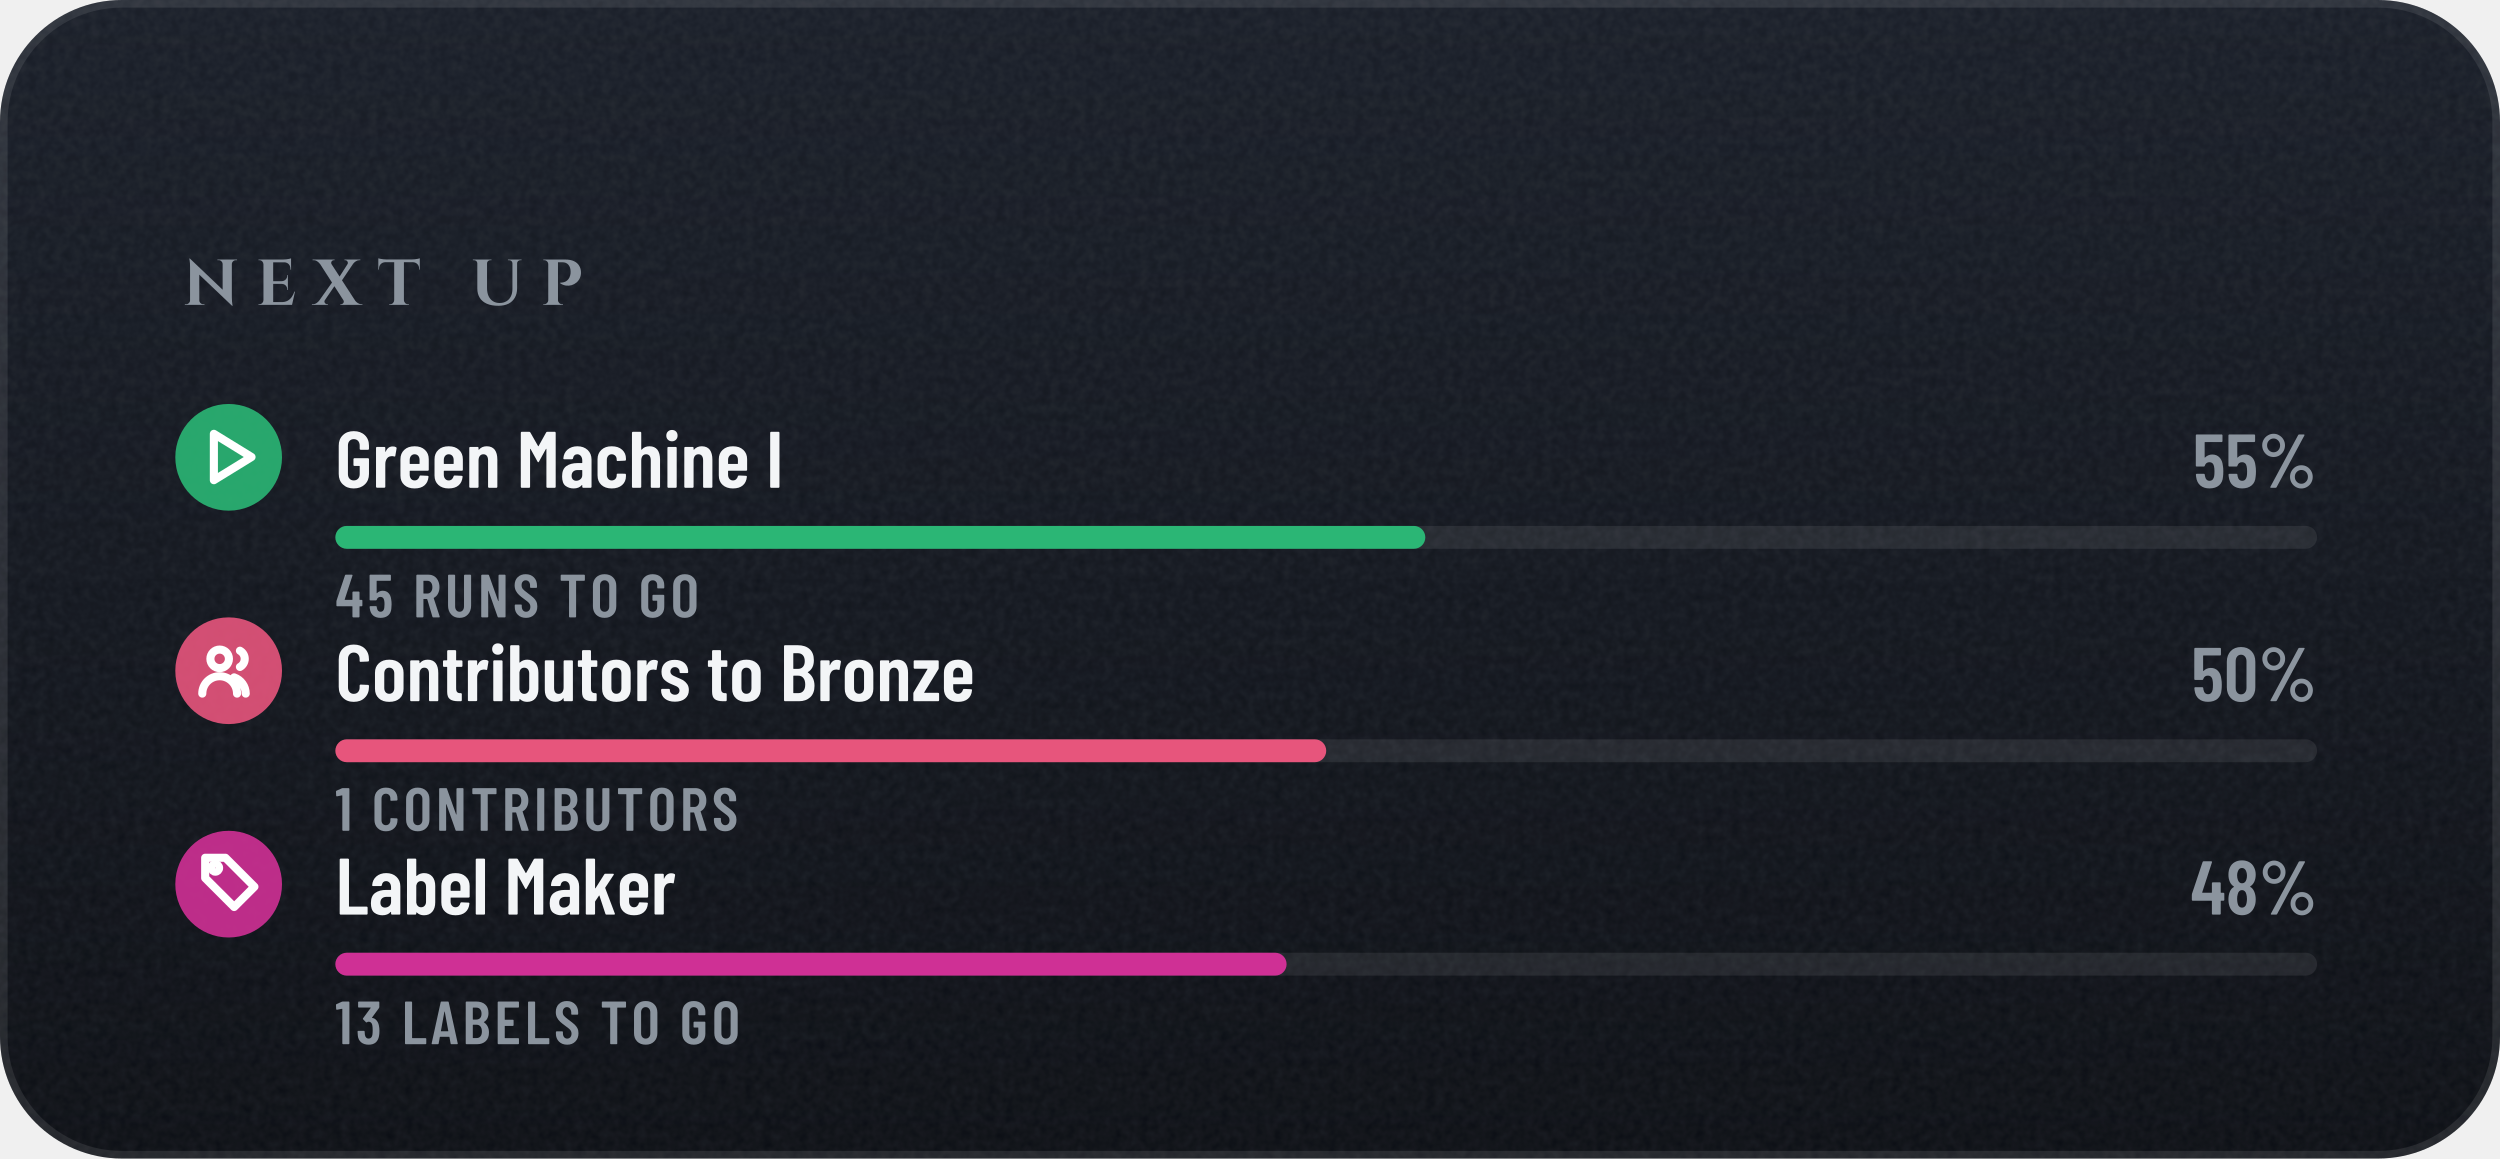
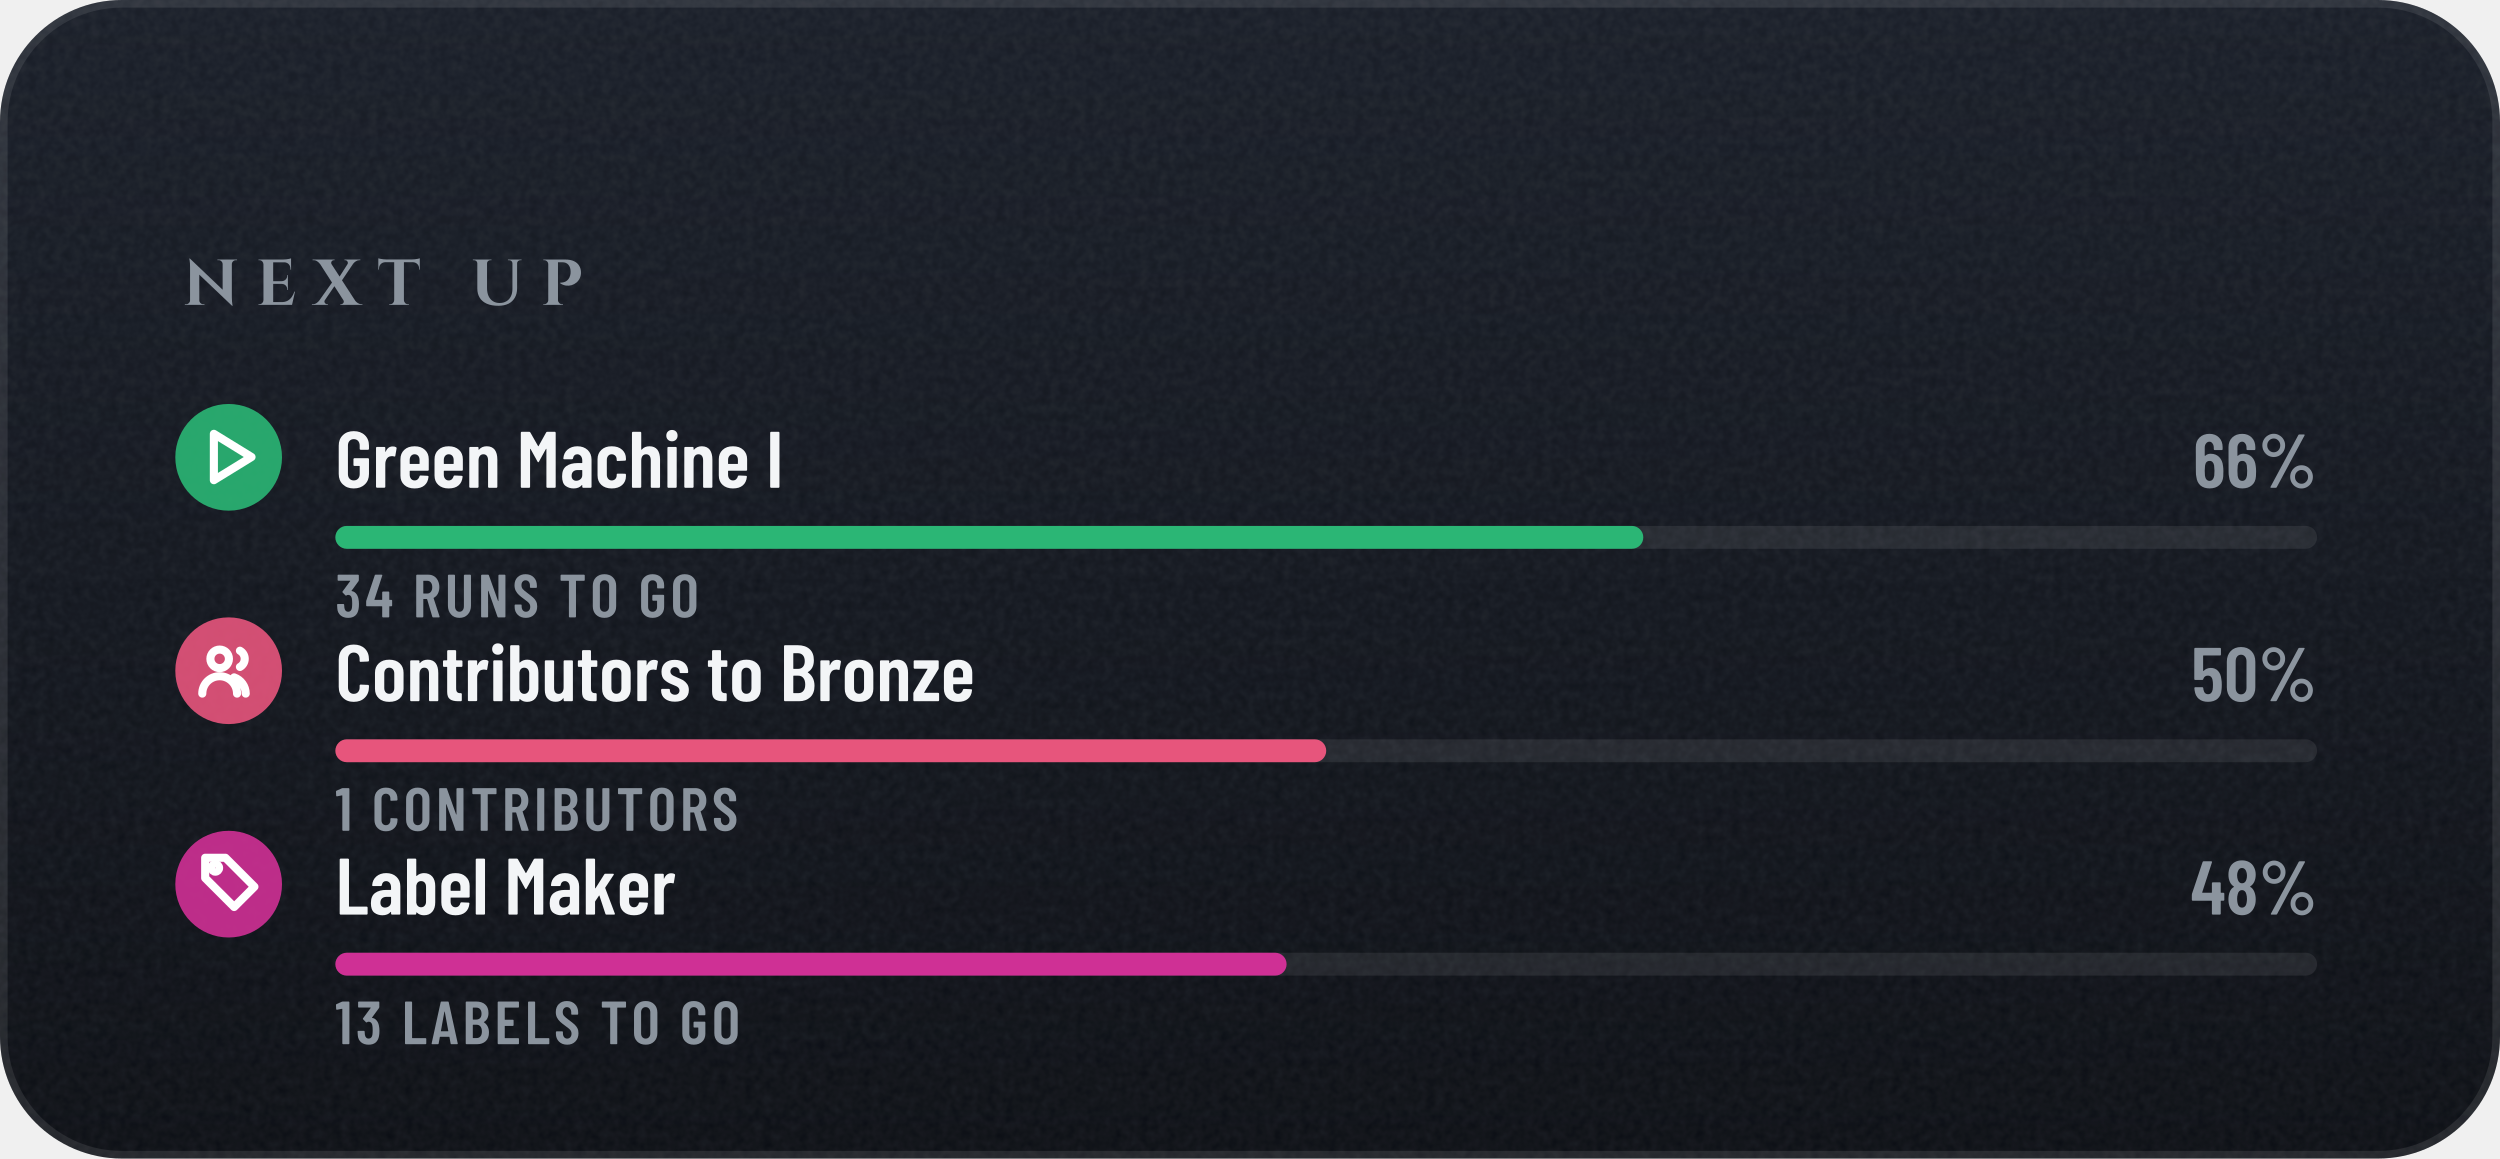
- <svg xmlns="http://www.w3.org/2000/svg" width="328" height="152" viewBox="0 0 328 152" role="img" aria-label="Next up: Green Machine I 55%, Contributors to Bronze 50%, Label Maker 48%">
+ <svg xmlns="http://www.w3.org/2000/svg" width="328" height="152" viewBox="0 0 328 152" role="img" aria-label="Next up: Green Machine I 66%, Contributors to Bronze 50%, Label Maker 48%">
  <defs>
    <linearGradient id="bg" x1="0" y1="0" x2="0" y2="1">
      <stop offset="0" stop-color="#171C26" />
      <stop offset="1" stop-color="#0A0D13" />
    </linearGradient>
    <clipPath id="card">
      <rect width="328" height="152" rx="16" />
    </clipPath>
    <filter id="grain" x="0" y="0" width="100%" height="100%">
      <feTurbulence type="fractalNoise" baseFrequency=".85" numOctaves="2" stitchTiles="stitch" />
      <feColorMatrix values="0 0 0 0 1 0 0 0 0 1 0 0 0 0 1 0 0 0 .07 0" />
    </filter>
    <radialGradient id="glow" cx=".5" cy=".5" r=".5">
      <stop offset="0" stop-color="#5A626D" stop-opacity="0" />
      <stop offset="1" stop-color="#5A626D" stop-opacity="0" />
    </radialGradient>
    <linearGradient id="mh" x1="0" y1="0" x2="1" y2="0">
      <stop offset="0" stop-color="#252A32" />
      <stop offset="0.2" stop-color="#3A414B" />
      <stop offset="0.4" stop-color="#838B96" />
      <stop offset="0.54" stop-color="#5A626D" />
      <stop offset="0.78" stop-color="#3A414B" />
      <stop offset="1" stop-color="#252A32" />
    </linearGradient>
    <linearGradient id="md" x1="0" y1="0" x2="1" y2="1">
      <stop offset="0" stop-color="#252A32" />
      <stop offset="0.2" stop-color="#3A414B" />
      <stop offset="0.4" stop-color="#838B96" />
      <stop offset="0.54" stop-color="#5A626D" />
      <stop offset="0.78" stop-color="#3A414B" />
      <stop offset="1" stop-color="#252A32" />
    </linearGradient>
    <linearGradient id="mdr" x1="1" y1="1" x2="0" y2="0">
      <stop offset="0" stop-color="#252A32" />
      <stop offset="0.2" stop-color="#3A414B" />
      <stop offset="0.4" stop-color="#838B96" />
      <stop offset="0.54" stop-color="#5A626D" />
      <stop offset="0.78" stop-color="#3A414B" />
      <stop offset="1" stop-color="#252A32" />
    </linearGradient>
    <linearGradient id="dia" x1="0" y1="0" x2="1" y2="0">
      <stop offset="0" stop-color="#6CCBFF" />
      <stop offset=".5" stop-color="#C4B2FF" />
      <stop offset="1" stop-color="#F29BDD" />
    </linearGradient>
    <linearGradient id="pb" x1="0" y1="0" x2="1" y2="0">
      <stop offset="0" stop-color="#8F5125" />
      <stop offset="1" stop-color="#F5C69A" />
    </linearGradient>
    <linearGradient id="shg" x1="0" y1="0" x2="1" y2="0">
      <stop offset="0" stop-color="#FFFFFF" stop-opacity="0" />
      <stop offset=".5" stop-color="#FFFFFF" stop-opacity=".6" />
      <stop offset="1" stop-color="#FFFFFF" stop-opacity="0" />
    </linearGradient>
  </defs>
  <g clip-path="url(#card)">
    <rect width="328" height="152" fill="url(#bg)" />
    <rect width="328" height="152" filter="url(#grain)" />
  </g>
  <rect x=".5" y=".5" width="327" height="151" rx="15.5" fill="none" stroke="#FFFFFF" stroke-opacity=".09" />
  <g transform="translate(24 40) scale(0.0085 -0.0085)" fill="#8B949E">
    <use href="#s78" x="0" />
    <use href="#s69" x="1124" />
    <use href="#s88" x="2015" />
    <use href="#s84" x="3002" />
    <use href="#s85" x="4437" />
    <use href="#s80" x="5517" />
  </g>
  <circle cx="30" cy="60" r="7" fill="#2BB675" fill-opacity=".9" />
  <g transform="translate(25.4 55.4) scale(0.38)" fill="none" stroke="#FFFFFF" stroke-width="2.8" stroke-linecap="round" stroke-linejoin="round">
    <path d="M7 4l13 8-13 8z" />
  </g>
  <g transform="translate(44 64) scale(0.0105 -0.0105)" fill="#F3F5F7">
    <use href="#m71" x="0" />
    <use href="#m114" x="462" />
    <use href="#m101" x="775" />
    <use href="#m101" x="1201" />
    <use href="#m110" x="1627" />
    <use href="#m77" x="2266" />
    <use href="#m97" x="2804" />
    <use href="#m99" x="3238" />
    <use href="#m104" x="3660" />
    <use href="#m105" x="4099" />
    <use href="#m110" x="4314" />
    <use href="#m101" x="4753" />
    <use href="#m73" x="5379" />
  </g>
  <g transform="translate(287.7 64) scale(0.01 -0.01)" fill="#8B949E">
-     <use href="#m53" x="0" />
-     <use href="#m53" x="428" />
-     <use href="#m37" x="856" />
+     <use href="#m54" x="0" />
+     <use href="#m54" x="429" />
+     <use href="#m37" x="858" />
  </g>
  <rect x="44" y="69" width="260" height="3" rx="1.5" fill="#FFFFFF" fill-opacity=".08" />
-   <rect x="44" y="69" width="143" height="3" rx="1.5" fill="#2BB675" />
+   <rect x="44" y="69" width="171.6" height="3" rx="1.5" fill="#2BB675" />
  <g transform="translate(44 81) scale(0.008 -0.008)" fill="#8B949E">
-     <use href="#m52" x="0" />
-     <use href="#m53" x="522" />
-     <use href="#m82" x="1274" />
-     <use href="#m85" x="1798" />
-     <use href="#m78" x="2338" />
-     <use href="#m83" x="2908" />
-     <use href="#m84" x="3667" />
-     <use href="#m79" x="4182" />
-     <use href="#m71" x="4974" />
-     <use href="#m79" x="5498" />
+     <use href="#m51" x="0" />
+     <use href="#m52" x="488" />
+     <use href="#m82" x="1272" />
+     <use href="#m85" x="1796" />
+     <use href="#m78" x="2336" />
+     <use href="#m83" x="2906" />
+     <use href="#m84" x="3665" />
+     <use href="#m79" x="4180" />
+     <use href="#m71" x="4972" />
+     <use href="#m79" x="5496" />
  </g>
  <circle cx="30" cy="88" r="7" fill="#E7557C" fill-opacity=".9" />
  <g transform="translate(25.4 83.4) scale(0.38)" fill="none" stroke="#FFFFFF" stroke-width="2.8" stroke-linecap="round" stroke-linejoin="round">
    <circle cx="9" cy="8" r="3.2" />
    <path d="M3 20a6 6 0 0 1 12 0M16 5.2a3.2 3.2 0 0 1 0 5.6M18 20a6 6 0 0 0-4-5.6" />
  </g>
  <g transform="translate(44 92) scale(0.0105 -0.0105)" fill="#F3F5F7">
    <use href="#m67" x="0" />
    <use href="#m111" x="457" />
    <use href="#m110" x="889" />
    <use href="#m116" x="1328" />
    <use href="#m114" x="1610" />
    <use href="#m105" x="1923" />
    <use href="#m98" x="2138" />
    <use href="#m117" x="2575" />
    <use href="#m116" x="3013" />
    <use href="#m111" x="3295" />
    <use href="#m114" x="3727" />
    <use href="#m115" x="4040" />
    <use href="#m116" x="4638" />
    <use href="#m111" x="4920" />
    <use href="#m66" x="5552" />
    <use href="#m114" x="6014" />
    <use href="#m111" x="6327" />
    <use href="#m110" x="6759" />
    <use href="#m122" x="7198" />
    <use href="#m101" x="7566" />
  </g>
  <g transform="translate(287.5 92) scale(0.01 -0.01)" fill="#8B949E">
    <use href="#m53" x="0" />
    <use href="#m48" x="428" />
    <use href="#m37" x="878" />
  </g>
  <rect x="44" y="97" width="260" height="3" rx="1.5" fill="#FFFFFF" fill-opacity=".08" />
  <rect x="44" y="97" width="130" height="3" rx="1.5" fill="#E7557C" />
  <g transform="translate(44 109) scale(0.008 -0.008)" fill="#8B949E">
    <use href="#m49" x="0" />
    <use href="#m67" x="599" />
    <use href="#m79" x="1118" />
    <use href="#m78" x="1648" />
    <use href="#m84" x="2218" />
    <use href="#m82" x="2732" />
    <use href="#m73" x="3256" />
    <use href="#m66" x="3542" />
    <use href="#m85" x="4066" />
    <use href="#m84" x="4607" />
    <use href="#m79" x="5122" />
    <use href="#m82" x="5651" />
    <use href="#m83" x="6174" />
  </g>
  <circle cx="30" cy="116" r="7" fill="#CF3095" fill-opacity=".9" />
  <g transform="translate(25.4 111.4) scale(0.38)" fill="none" stroke="#FFFFFF" stroke-width="2.8" stroke-linecap="round" stroke-linejoin="round">
    <path d="M11 3H4v7l10 10 7-7z" />
    <circle cx="7.5" cy="6.5" r="1.3" />
  </g>
  <g transform="translate(44 120) scale(0.0105 -0.0105)" fill="#F3F5F7">
    <use href="#m76" x="0" />
    <use href="#m97" x="415" />
    <use href="#m98" x="849" />
    <use href="#m101" x="1286" />
    <use href="#m108" x="1712" />
    <use href="#m77" x="2111" />
    <use href="#m97" x="2649" />
    <use href="#m107" x="3083" />
    <use href="#m101" x="3516" />
    <use href="#m114" x="3942" />
  </g>
  <g transform="translate(287.4 120) scale(0.01 -0.01)" fill="#8B949E">
    <use href="#m52" x="0" />
    <use href="#m56" x="459" />
    <use href="#m37" x="893" />
  </g>
  <rect x="44" y="125" width="260" height="3" rx="1.5" fill="#FFFFFF" fill-opacity=".08" />
  <rect x="44" y="125" width="124.8" height="3" rx="1.5" fill="#CF3095" />
  <g transform="translate(44 137) scale(0.008 -0.008)" fill="#8B949E">
    <use href="#m49" x="0" />
    <use href="#m51" x="336" />
    <use href="#m76" x="1088" />
    <use href="#m65" x="1565" />
    <use href="#m66" x="2084" />
    <use href="#m69" x="2608" />
    <use href="#m76" x="3106" />
    <use href="#m83" x="3583" />
    <use href="#m84" x="4342" />
    <use href="#m79" x="4856" />
    <use href="#m71" x="5648" />
    <use href="#m79" x="6173" />
  </g>
  <defs>
    <path id="m37" d="M54 557Q54 598 74 633Q94 668 128 688Q163 709 204 709Q244 709 278 688Q313 668 333 633Q353 598 353 557Q353 515 333 480Q313 445 279 424Q245 404 204 404Q163 404 128 424Q94 445 74 480Q54 515 54 557ZM162 14 526 692Q530 700 541 700H599Q606 700 608 696Q610 692 607 686L243 8Q239 0 228 0H170Q163 0 161 4Q159 8 162 14ZM289 557Q289 594 264 620Q239 647 204 647Q168 647 143 621Q118 595 118 557Q118 519 143 492Q168 466 204 466Q240 466 264 492Q289 519 289 557ZM419 144Q419 185 439 220Q459 255 493 276Q527 296 568 296Q609 296 643 276Q677 255 697 220Q717 185 717 144Q717 102 697 67Q677 32 643 12Q609 -9 568 -9Q527 -9 493 12Q459 32 439 67Q419 102 419 144ZM654 144Q654 182 629 208Q604 234 568 234Q532 234 507 208Q482 182 482 144Q482 106 507 80Q532 53 568 53Q604 53 629 80Q654 106 654 144Z" />
    <path id="m48" d="M38 183V517Q38 604 89 658Q140 711 224 711Q309 711 360 658Q412 604 412 517V183Q412 96 360 42Q309 -11 224 -11Q140 -11 89 42Q38 96 38 183ZM296 176V524Q296 563 276 586Q257 610 224 610Q192 610 173 586Q154 563 154 524V176Q154 137 173 114Q192 90 224 90Q257 90 276 114Q296 137 296 176Z" />
    <path id="m49" d="M122 700H218Q223 700 226 696Q230 693 230 688V12Q230 7 226 4Q223 0 218 0H126Q121 0 118 4Q114 7 114 12V576Q114 578 112 580Q111 582 109 581L27 565H24Q13 565 13 576L10 643Q10 653 18 657L107 697Q114 700 122 700Z" />
    <path id="m51" d="M387 218Q387 169 380 134Q368 66 326 29Q283 -8 210 -8Q134 -8 86 32Q38 73 32 143Q30 165 28 207Q28 219 40 219H132Q144 219 144 207Q146 173 148 156Q153 125 169 108Q185 92 210 92Q234 92 250 108Q266 123 271 152Q276 182 276 230Q276 281 269 315Q263 341 248 355Q233 369 210 369Q195 369 183 360Q177 356 174 356Q172 356 166 360L119 408Q115 412 115 417Q115 421 118 425L243 595Q245 597 244 599Q242 601 239 601H49Q44 601 40 604Q37 608 37 613V688Q37 693 40 696Q44 700 49 700H373Q378 700 382 696Q385 693 385 688V609Q385 602 380 594L266 438Q262 432 268 431Q309 426 338 392Q368 358 378 307Q387 267 387 218Z" />
    <path id="m52" d="M443 275V194Q443 189 440 186Q436 182 431 182H401Q396 182 396 177V12Q396 7 392 4Q389 0 384 0H292Q287 0 284 4Q280 7 280 12V177Q280 182 275 182H29Q24 182 20 186Q17 189 17 194V259Q17 268 19 274L158 690Q161 700 171 700H271Q277 700 280 696Q283 693 281 686L153 293Q152 287 157 287H275Q280 287 280 292V412Q280 417 284 420Q287 424 292 424H384Q389 424 392 420Q396 417 396 412V292Q396 287 401 287H431Q436 287 440 284Q443 280 443 275Z" />
    <path id="m53" d="M400 216Q400 175 396 146Q391 72 344 32Q297 -8 219 -8Q145 -8 99 30Q53 68 43 144L40 172Q40 184 52 184H144Q156 184 157 172Q157 166 159 154Q171 92 219 92Q244 92 260 108Q275 124 280 153Q284 178 284 217Q284 254 278 281Q273 307 258 322Q242 336 219 336Q171 336 157 290Q154 279 144 279H51Q46 279 42 282Q39 286 39 291V688Q39 693 42 696Q46 700 51 700H377Q382 700 386 696Q389 693 389 688V612Q389 607 386 604Q382 600 377 600H160Q155 600 155 595V400Q155 397 157 396Q159 396 161 398Q178 416 202 426Q227 437 254 437Q314 437 350 398Q387 360 394 290Q400 259 400 216Z" />
+     <path id="m54" d="M401 216Q401 193 399 151Q394 75 346 34Q299 -8 221 -8Q147 -8 101 30Q55 69 46 144Q40 171 40 207L39 532Q39 613 88 660Q138 708 219 708Q295 708 343 660Q391 612 391 532V507Q391 502 388 498Q384 495 379 495H287Q282 495 278 498Q275 502 275 507V526Q275 560 258 582Q242 605 219 605Q191 605 174 583Q156 561 156 526V423Q156 420 158 419Q160 418 162 420Q191 447 234 447Q303 447 346 403Q389 359 396 286Q401 253 401 216ZM284 224Q284 250 279 295Q267 353 220 353Q196 353 180 338Q165 322 160 292Q156 257 156 224Q156 195 159 157Q164 125 180 108Q195 91 220 91Q245 91 260 109Q276 127 281 160Q284 196 284 224Z" />
    <path id="m56" d="M325 364Q358 345 375 306Q396 259 396 200Q396 147 380 107Q360 53 318 22Q275 -8 216 -8Q158 -8 116 22Q73 52 53 106Q38 148 38 200Q38 259 56 301Q71 341 109 363Q113 366 109 369Q76 390 58 427Q38 470 38 523Q38 581 58 620Q78 664 120 688Q161 712 216 712Q270 712 312 688Q353 665 374 621Q396 579 396 523Q396 471 376 429Q358 392 325 371Q319 367 325 364ZM159 559Q152 541 152 513Q152 483 162 456Q169 435 183 423Q197 411 216 411Q237 411 252 424Q266 436 273 459Q281 483 281 513Q281 547 271 568Q264 589 250 600Q236 612 216 612Q198 612 184 602Q171 591 164 573ZM281 206Q281 244 272 271Q266 295 252 308Q237 322 216 322Q195 322 180 308Q166 294 160 268Q152 242 152 208Q152 177 158 151Q163 123 178 108Q194 92 216 92Q239 92 255 108Q271 124 276 153Q281 180 281 206Z" />
    <path id="m65" d="M325 11 306 116Q306 121 300 121H154Q148 121 148 116L129 11Q128 0 116 0H25Q11 0 14 13L162 689Q164 700 175 700H281Q292 700 294 689L442 13V9Q442 0 431 0H338Q326 0 325 11ZM171 212H282Q288 212 287 217L229 533Q228 536 226 536Q224 536 223 533L166 217Q165 212 171 212Z" />
    <path id="m66" d="M242 0H66Q61 0 58 4Q54 7 54 12V688Q54 693 58 696Q61 700 66 700H224Q319 700 373 652Q427 604 427 512Q427 409 354 365Q349 362 352 359Q391 334 413 292Q435 250 435 192Q435 100 382 50Q328 0 242 0ZM170 595V409Q170 404 175 404H226Q267 404 290 429Q313 454 313 500Q313 548 290 574Q267 600 226 600H175Q170 600 170 595ZM319 208Q319 260 296 290Q273 319 233 319H175Q170 319 170 314V106Q170 101 175 101H233Q273 101 296 129Q319 157 319 208Z" />
    <path id="m67" d="M42 180V521Q42 607 94 658Q145 708 230 708Q316 708 368 658Q420 607 420 521V509Q420 504 416 500Q413 496 408 496L315 492Q303 492 303 504V529Q303 564 283 586Q263 608 230 608Q198 608 178 586Q158 564 158 529V171Q158 136 178 114Q198 92 230 92Q263 92 283 114Q303 136 303 171V196Q303 201 306 204Q310 208 315 208L408 204Q413 204 416 200Q420 197 420 192V180Q420 95 368 44Q316 -8 230 -8Q145 -8 94 44Q42 95 42 180Z" />
    <path id="m69" d="M391 600H175Q170 600 170 595V406Q170 401 175 401H303Q308 401 312 398Q315 394 315 389V312Q315 307 312 304Q308 300 303 300H175Q170 300 170 295V105Q170 100 175 100H391Q396 100 400 96Q403 93 403 88V12Q403 7 400 4Q396 0 391 0H66Q61 0 58 4Q54 7 54 12V688Q54 693 58 696Q61 700 66 700H391Q396 700 400 696Q403 693 403 688V612Q403 607 400 604Q396 600 391 600Z" />
    <path id="m71" d="M42 173V527Q42 609 94 658Q145 708 230 708Q315 708 368 658Q420 609 420 526V487Q420 482 416 478Q413 475 408 475H316Q311 475 308 478Q304 482 304 487V528Q304 564 284 586Q263 608 230 608Q197 608 177 586Q157 564 157 528V172Q157 136 177 114Q197 92 230 92Q263 92 284 114Q304 136 304 172V268Q304 273 299 273H238Q233 273 230 276Q226 280 226 285V358Q226 363 230 366Q233 370 238 370H408Q413 370 416 366Q420 363 420 358V173Q420 91 368 42Q315 -8 230 -8Q145 -8 94 42Q42 91 42 173Z" />
    <path id="m73" d="M54 12V688Q54 693 58 696Q61 700 66 700H158Q163 700 166 696Q170 693 170 688V12Q170 7 166 4Q163 0 158 0H66Q61 0 58 4Q54 7 54 12Z" />
    <path id="m76" d="M54 12V688Q54 693 58 696Q61 700 66 700H158Q163 700 166 696Q170 693 170 688V105Q170 100 175 100H391Q396 100 400 96Q403 93 403 88V12Q403 7 400 4Q396 0 391 0H66Q61 0 58 4Q54 7 54 12Z" />
    <path id="m77" d="M383 700H475Q480 700 484 696Q487 693 487 688V12Q487 7 484 4Q480 0 475 0H383Q378 0 374 4Q371 7 371 12V484Q371 488 369 488Q367 488 365 485L278 327Q273 319 269 319Q265 319 260 327L173 485Q171 488 169 488Q167 488 167 484V12Q167 7 164 4Q160 0 155 0H63Q58 0 54 4Q51 7 51 12V688Q51 693 54 696Q58 700 63 700H155Q165 700 170 692L267 521Q270 517 273 521L368 692Q373 700 383 700Z" />
    <path id="m78" d="M350 700H441Q446 700 450 696Q453 693 453 688V12Q453 7 450 4Q446 0 441 0H336Q326 0 323 10L174 434Q173 437 170 436Q168 436 168 433L169 12Q169 7 166 4Q162 0 157 0H66Q61 0 58 4Q54 7 54 12V688Q54 693 58 696Q61 700 66 700H169Q179 700 182 690L332 269Q333 266 336 266Q338 267 338 270V688Q338 693 342 696Q345 700 350 700Z" />
    <path id="m79" d="M42 182V518Q42 604 94 656Q147 708 233 708Q319 708 372 656Q425 604 425 518V182Q425 96 372 44Q319 -8 233 -8Q147 -8 94 44Q42 96 42 182ZM309 177V523Q309 561 288 584Q267 608 233 608Q199 608 178 584Q158 561 158 523V177Q158 139 178 116Q199 92 233 92Q267 92 288 116Q309 139 309 177Z" />
    <path id="m82" d="M318 10 233 297Q231 301 228 301H175Q170 301 170 296V12Q170 7 166 4Q163 0 158 0H66Q61 0 58 4Q54 7 54 12V688Q54 693 58 696Q61 700 66 700H254Q307 700 348 674Q388 649 410 602Q433 556 433 496Q433 434 409 389Q385 344 342 321Q338 320 339 315L437 14Q438 12 438 9Q438 0 427 0H331Q321 0 318 10ZM170 595V396Q170 391 175 391H236Q272 391 294 419Q317 447 317 495Q317 543 294 572Q272 600 236 600H175Q170 600 170 595Z" />
    <path id="m83" d="M34 173V199Q34 204 38 208Q41 211 46 211H137Q142 211 146 208Q149 204 149 199V179Q149 140 168 116Q188 92 219 92Q250 92 270 114Q290 137 290 174Q290 200 279 219Q268 238 248 255Q228 272 184 304Q134 340 104 368Q73 396 52 436Q32 475 32 527Q32 610 82 659Q132 708 214 708Q297 708 348 656Q399 605 399 520V496Q399 491 396 488Q392 484 387 484H297Q292 484 288 488Q285 491 285 496V522Q285 561 266 584Q246 608 214 608Q184 608 165 586Q146 565 146 527Q146 491 166 466Q187 441 247 397Q308 352 339 324Q370 295 387 261Q404 227 404 180Q404 95 353 44Q302 -8 219 -8Q136 -8 85 42Q34 92 34 173Z" />
    <path id="m84" d="M425 688V612Q425 607 422 604Q418 600 413 600H286Q281 600 281 595V12Q281 7 278 4Q274 0 269 0H177Q172 0 168 4Q165 7 165 12V595Q165 600 160 600H40Q35 600 32 604Q28 607 28 612V688Q28 693 32 696Q35 700 40 700H413Q418 700 422 696Q425 693 425 688Z" />
    <path id="m85" d="M50 194V688Q50 693 54 696Q57 700 62 700H154Q159 700 162 696Q166 693 166 688V182Q166 142 186 117Q206 92 239 92Q272 92 292 117Q312 142 312 182V688Q312 693 316 696Q319 700 324 700H416Q421 700 424 696Q428 693 428 688V194Q428 103 376 48Q324 -8 239 -8Q153 -8 102 48Q50 103 50 194Z" />
    <path id="m97" d="M397 352V12Q397 7 394 4Q390 0 385 0H293Q288 0 284 4Q281 7 281 12V31Q281 34 279 35Q277 36 275 33Q240 -8 173 -8Q116 -8 72 24Q29 57 29 143Q29 233 82 271Q134 309 224 309H276Q281 309 281 314V340Q281 376 263 398Q245 419 218 419Q197 419 183 406Q169 392 166 369Q165 357 153 357H56Q44 357 45 369Q50 437 98 478Q147 519 220 519Q299 519 348 473Q397 427 397 352ZM281 160V217Q281 222 276 222H224Q190 222 169 204Q148 185 148 150Q148 119 164 104Q180 88 205 88Q235 88 258 107Q281 126 281 160Z" />
    <path id="m98" d="M399 357V154Q399 80 362 36Q325 -8 258 -8Q204 -8 168 27Q166 29 164 28Q162 27 162 24V12Q162 7 158 4Q155 0 150 0H58Q53 0 50 4Q46 7 46 12V688Q46 693 50 696Q53 700 58 700H150Q155 700 158 696Q162 693 162 688V486Q162 483 164 482Q167 482 170 486Q189 503 212 511Q236 519 258 519Q324 519 362 476Q399 433 399 357ZM222 419Q198 419 182 404Q166 388 162 362V149Q166 123 182 108Q198 92 222 92Q250 92 267 112Q284 131 284 163V348Q284 380 267 400Q250 419 222 419Z" />
    <path id="m99" d="M38 155V357Q38 430 86 474Q133 519 215 519Q297 519 345 476Q393 432 393 365V351Q393 346 390 342Q386 339 381 339L289 335Q277 335 277 347V357Q277 382 260 400Q242 419 215 419Q188 419 171 399Q154 379 154 348V163Q154 132 171 112Q188 92 215 92Q242 92 260 110Q277 129 277 155V165Q277 170 280 174Q284 177 289 177L381 176Q386 176 390 172Q393 169 393 164V146Q393 77 345 34Q297 -8 215 -8Q133 -8 86 36Q38 80 38 155Z" />
    <path id="m101" d="M380 213H159Q154 213 154 208V163Q154 132 171 112Q188 92 215 92Q238 92 254 106Q271 121 276 144Q279 154 289 154L378 150Q383 150 386 146Q390 143 389 137Q382 67 338 30Q294 -8 215 -8Q133 -8 86 36Q38 79 38 154V357Q38 430 86 474Q133 519 215 519Q297 519 344 474Q392 430 392 357V225Q392 220 388 216Q385 213 380 213ZM154 348V303Q154 298 159 298H272Q277 298 277 303V348Q277 380 260 400Q243 419 215 419Q188 419 171 399Q154 379 154 348Z" />
    <path id="m104" d="M397 352V12Q397 7 394 4Q390 0 385 0H293Q288 0 284 4Q281 7 281 12V343Q281 379 266 399Q251 419 223 419Q194 419 178 398Q162 377 162 340V12Q162 7 158 4Q155 0 150 0H58Q53 0 50 4Q46 7 46 12V688Q46 693 50 696Q53 700 58 700H150Q155 700 158 696Q162 693 162 688V479Q162 476 164 476Q167 475 170 479Q204 519 265 519Q330 519 364 476Q397 432 397 352Z" />
    <path id="m105" d="M36 652Q36 683 56 703Q76 723 107 723Q138 723 158 703Q177 683 177 652Q177 621 157 601Q137 581 107 581Q76 581 56 601Q36 621 36 652ZM50 12V499Q50 504 54 508Q57 511 62 511H154Q159 511 162 508Q166 504 166 499V12Q166 7 162 4Q159 0 154 0H62Q57 0 54 4Q50 7 50 12Z" />
    <path id="m107" d="M46 12V688Q46 693 50 696Q53 700 58 700H150Q155 700 158 696Q162 693 162 688V332Q162 328 164 328Q166 328 168 331L277 503Q281 511 291 511H387Q394 511 396 506Q398 502 394 496L290 339Q288 335 289 332L409 14Q410 12 410 9Q410 0 399 0H304Q294 0 291 10L217 236Q216 239 214 240Q212 240 211 237L164 167Q162 163 162 161V12Q162 7 158 4Q155 0 150 0H58Q53 0 50 4Q46 7 46 12Z" />
    <path id="m108" d="M42 12V688Q42 693 46 696Q49 700 54 700H146Q151 700 154 696Q158 693 158 688V12Q158 7 154 4Q151 0 146 0H54Q49 0 46 4Q42 7 42 12Z" />
    <path id="m110" d="M397 352V12Q397 7 394 4Q390 0 385 0H293Q288 0 284 4Q281 7 281 12V343Q281 379 266 399Q251 419 223 419Q194 419 178 398Q162 377 162 340V12Q162 7 158 4Q155 0 150 0H58Q53 0 50 4Q46 7 46 12V499Q46 504 50 508Q53 511 58 511H150Q155 511 158 508Q162 504 162 499V479Q162 476 164 476Q167 475 170 479Q204 519 265 519Q330 519 364 476Q397 432 397 352Z" />
    <path id="m111" d="M38 155V356Q38 430 86 474Q134 519 216 519Q299 519 347 474Q395 430 395 356V155Q395 80 348 36Q300 -8 216 -8Q133 -8 86 36Q38 80 38 155ZM279 164V348Q279 379 262 399Q244 419 216 419Q188 419 171 400Q154 380 154 348V164Q154 132 171 112Q188 93 216 93Q244 93 262 112Q279 132 279 164Z" />
    <path id="m114" d="M297 507Q305 502 303 492L287 399Q286 387 273 392Q259 396 247 396Q235 396 225 393Q197 389 180 362Q162 334 162 296V13Q162 8 158 4Q155 1 150 1H58Q53 1 50 4Q46 8 46 13V499Q46 504 50 508Q53 511 58 511H150Q155 511 158 508Q162 504 162 499V453Q162 449 164 448Q166 448 167 452Q194 517 255 517Q282 517 297 507Z" />
    <path id="m115" d="M30 135V142Q30 147 34 150Q37 154 42 154H128Q133 154 136 150Q140 147 140 142V137Q140 113 158 97Q177 81 204 81Q230 81 245 96Q260 111 260 134Q260 154 247 168Q234 181 219 188Q204 195 165 211Q108 233 72 267Q35 301 35 368Q35 438 80 478Q124 517 200 517Q278 517 324 476Q369 434 369 364Q369 359 366 356Q362 352 357 352H273Q268 352 264 356Q261 359 261 364V370Q261 394 244 410Q228 426 203 426Q177 426 162 410Q146 393 146 370Q146 351 158 338Q170 325 185 318Q200 310 235 295Q277 278 306 262Q334 245 356 214Q377 184 377 139Q377 72 330 33Q283 -6 203 -6Q124 -6 77 32Q30 70 30 135Z" />
    <path id="m116" d="M248 429H186Q181 429 181 424V162Q181 127 194 114Q207 100 233 101H240Q245 101 248 98Q252 94 252 89V12Q252 7 248 4Q245 0 240 0H206Q138 0 104 25Q69 50 69 119V424Q69 429 64 429H29Q24 429 20 432Q17 436 17 441V499Q17 504 20 508Q24 511 29 511H64Q69 511 69 516V626Q69 631 72 634Q76 638 81 638H169Q174 638 178 634Q181 631 181 626V516Q181 511 186 511H248Q253 511 256 508Q260 504 260 499V441Q260 436 256 432Q253 429 248 429Z" />
    <path id="m117" d="M289 511H381Q386 511 390 508Q393 504 393 499V12Q393 7 390 4Q386 0 381 0H289Q284 0 280 4Q277 7 277 12V34Q277 37 275 38Q273 39 271 36Q242 -7 178 -7Q117 -7 80 30Q42 66 42 142V499Q42 504 46 508Q49 511 54 511H146Q151 511 154 508Q158 504 158 499V167Q158 92 216 92Q245 92 261 114Q277 135 277 172V499Q277 504 280 508Q284 511 289 511Z" />
    <path id="m122" d="M24 12V97Q24 105 28 112L200 400Q203 406 197 406H40Q35 406 32 410Q28 413 28 418V499Q28 504 32 508Q35 511 40 511H329Q334 511 338 508Q341 504 341 499V414Q341 406 337 399L160 111Q157 105 163 105H334Q339 105 342 102Q346 98 346 93V12Q346 7 342 4Q339 0 334 0H36Q31 0 28 4Q24 7 24 12Z" />
    <path id="s69" d="M606 205 560 0H42V10H55Q81 10 100 28Q118 47 119 73V627Q118 653 100 672Q81 690 55 690H42V700H423Q445 700 470 703Q494 706 515 710Q536 714 545 718V543H535V555Q535 601 508 629Q484 653 447 657H269V366H401Q438 367 462 392Q486 416 486 453V460H496V230H486V238Q486 275 462 299Q438 323 401 324H269V43H400Q450 43 488 62Q526 82 553 118Q580 155 596 205Z" />
    <path id="s78" d="M108 715 613 234V629Q612 655 594 672Q577 690 551 690H532V700H835V690H817Q792 690 774 672Q756 655 755 629V114Q755 77 758 48Q761 18 764 2L767 -14H758L252 467L253 71Q253 46 271 28Q289 10 314 10H333V0H30V10H49Q74 10 92 28Q110 46 110 71V590Q110 646 104 681L98 715Z" />
    <path id="s80" d="M122 73V627Q122 653 103 672Q84 690 58 690H46L45 700H379Q465 700 518 675Q572 650 598 606Q625 563 627 508Q629 457 610 415Q591 373 558 345Q525 317 482 304Q440 292 394 298Q349 305 306 333V343H319Q331 343 350 347Q370 351 392 362Q413 373 432 396Q451 419 461 457Q465 470 466 486Q468 503 467 517Q466 581 432 620Q399 658 338 658H272V73Q273 47 292 28Q310 10 336 10H349V0H45V10H58Q84 10 102 28Q121 47 122 73Z" />
    <path id="s84" d="M654 719V544L644 545V556Q644 603 616 630Q589 658 542 659H409V73Q410 47 428 28Q447 10 473 10H486V0H182V10H195Q221 10 240 28Q258 47 259 73V659H125Q79 658 52 630Q24 603 24 556V545L14 544V719Q24 715 44 711Q65 707 90 704Q115 701 136 701H532Q554 701 578 704Q603 707 624 711Q645 715 654 719Z" />
    <path id="s85" d="M326 700V690H310Q288 690 272 676Q257 662 257 640V260Q257 189 280 137Q304 85 348 57Q391 29 451 29Q512 29 556 56Q601 82 625 131Q649 180 649 247V640Q649 662 634 676Q618 690 596 690H580V700H790V690H774Q752 690 736 676Q721 662 721 640V253Q721 171 686 111Q652 51 588 18Q523 -14 432 -14Q326 -14 253 18Q180 51 144 110Q107 170 107 252V640Q107 662 92 676Q76 690 54 690H38V700Z" />
    <path id="s88" d="M462 72 323 288 174 70Q166 57 170 44Q173 29 185 20Q197 10 210 10H223V0H-24V10H-10Q22 10 48 28Q72 45 88 65L286 345L102 631H101Q85 654 58 672Q32 690 0 690H-14V700H326V690H314Q300 690 288 680Q277 671 274 656Q271 642 279 628L403 437L525 628Q534 642 530 656Q527 671 516 680Q505 690 491 690H479L478 700H724V690H710Q679 690 653 672Q629 656 613 636L440 379L646 62Q661 43 684 28Q711 10 742 10H756V0H415V10H428Q448 10 462 30Q475 50 462 72Z" />
  </defs>
</svg>
